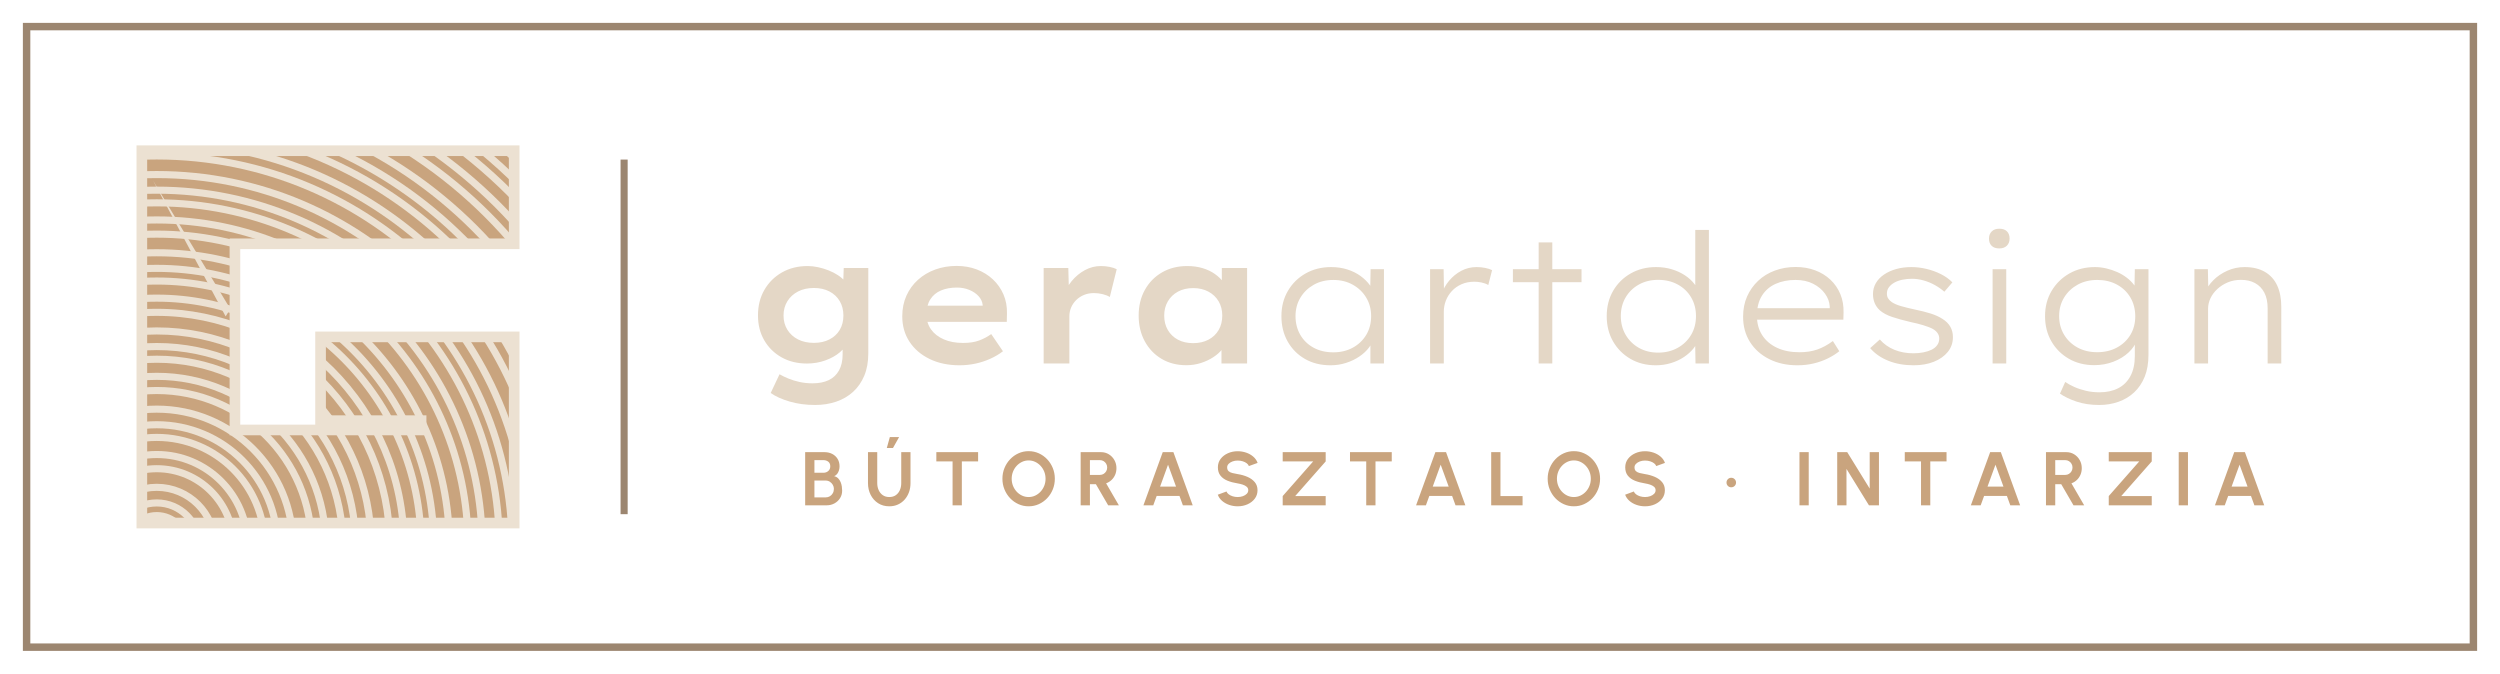
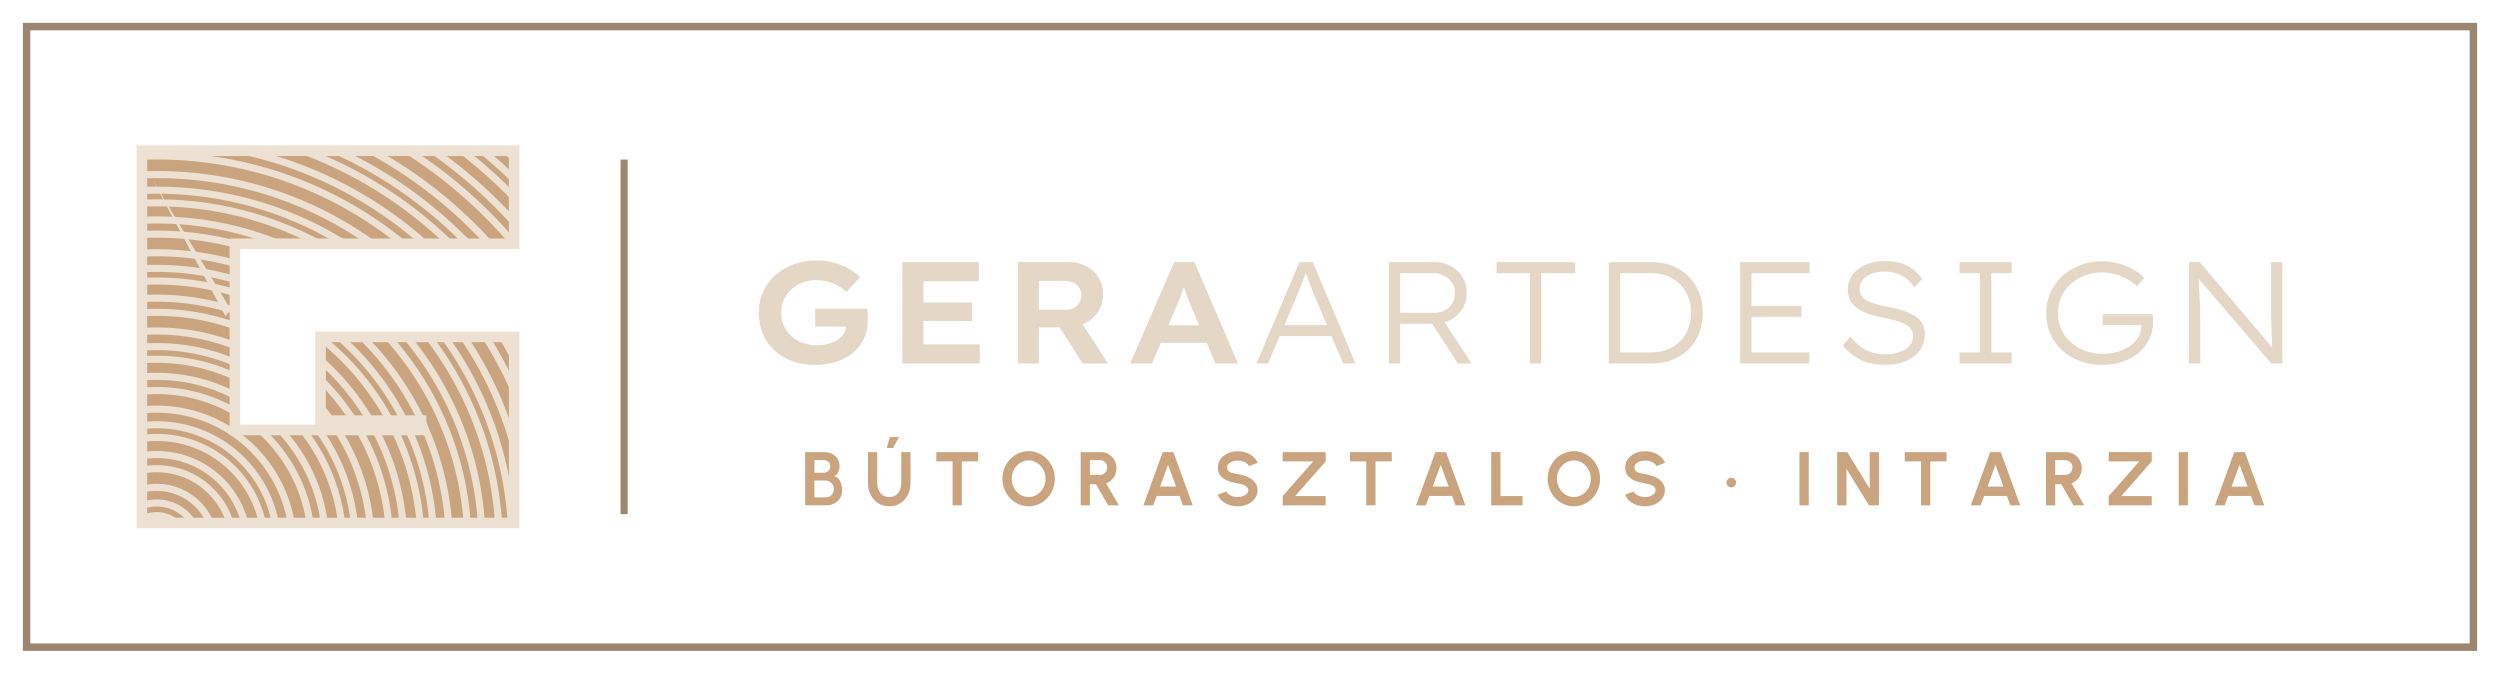
<svg xmlns="http://www.w3.org/2000/svg" viewBox="0 0 282 76" width="282" height="76">
  <rect x="3" y="3" width="276" height="70" fill="none" stroke="#9C8670" stroke-width="0.84" />
  <defs>
    <clipPath id="e11">
      <path d="M16 17H58V27.5H26.5V48.5H47.5V47.45H36.16V38H58V59H16Z" />
    </clipPath>
  </defs>
  <g clip-path="url(#e11)">
    <rect x="16" y="17" width="42" height="42" fill="#C9A47E" />
    <circle cx="17.68" cy="61.52" r="3.36" fill="none" stroke="#ECE1D2" stroke-width="0.8" />
    <circle cx="17.68" cy="61.52" r="4.79" fill="none" stroke="#ECE1D2" stroke-width="0.8" />
    <circle cx="17.68" cy="61.52" r="6.55" fill="none" stroke="#ECE1D2" stroke-width="0.8" />
    <circle cx="17.68" cy="61.52" r="8.65" fill="none" stroke="#ECE1D2" stroke-width="0.8" />
    <circle cx="17.68" cy="61.52" r="10.25" fill="none" stroke="#ECE1D2" stroke-width="0.8" />
    <circle cx="17.68" cy="61.52" r="12.18" fill="none" stroke="#ECE1D2" stroke-width="0.8" />
    <circle cx="17.68" cy="61.52" r="13.61" fill="none" stroke="#ECE1D2" stroke-width="0.8" />
    <circle cx="17.68" cy="61.52" r="15.37" fill="none" stroke="#ECE1D2" stroke-width="0.8" />
    <circle cx="17.68" cy="61.52" r="17.47" fill="none" stroke="#ECE1D2" stroke-width="0.8" />
    <circle cx="17.68" cy="61.52" r="19.07" fill="none" stroke="#ECE1D2" stroke-width="0.8" />
    <circle cx="17.68" cy="61.52" r="21" fill="none" stroke="#ECE1D2" stroke-width="0.8" />
    <circle cx="17.68" cy="61.52" r="22.43" fill="none" stroke="#ECE1D2" stroke-width="0.8" />
    <circle cx="17.68" cy="61.52" r="24.19" fill="none" stroke="#ECE1D2" stroke-width="0.8" />
    <circle cx="17.68" cy="61.52" r="26.29" fill="none" stroke="#ECE1D2" stroke-width="0.8" />
    <circle cx="17.68" cy="61.52" r="27.89" fill="none" stroke="#ECE1D2" stroke-width="0.8" />
    <circle cx="17.68" cy="61.52" r="29.82" fill="none" stroke="#ECE1D2" stroke-width="0.8" />
    <circle cx="17.68" cy="61.52" r="31.25" fill="none" stroke="#ECE1D2" stroke-width="0.8" />
    <circle cx="17.68" cy="61.52" r="33.01" fill="none" stroke="#ECE1D2" stroke-width="0.8" />
    <circle cx="17.68" cy="61.52" r="35.11" fill="none" stroke="#ECE1D2" stroke-width="0.8" />
    <circle cx="17.68" cy="61.52" r="36.71" fill="none" stroke="#ECE1D2" stroke-width="0.8" />
    <circle cx="17.68" cy="61.52" r="38.64" fill="none" stroke="#ECE1D2" stroke-width="0.8" />
    <circle cx="17.68" cy="61.52" r="40.07" fill="none" stroke="#ECE1D2" stroke-width="0.8" />
    <circle cx="17.68" cy="61.52" r="41.83" fill="none" stroke="#ECE1D2" stroke-width="0.8" />
    <circle cx="17.68" cy="61.52" r="43.93" fill="none" stroke="#ECE1D2" stroke-width="0.8" />
    <circle cx="17.68" cy="61.52" r="45.53" fill="none" stroke="#ECE1D2" stroke-width="0.8" />
    <circle cx="17.68" cy="61.52" r="47.46" fill="none" stroke="#ECE1D2" stroke-width="0.8" />
    <circle cx="17.68" cy="61.52" r="48.89" fill="none" stroke="#ECE1D2" stroke-width="0.8" />
    <circle cx="17.68" cy="61.52" r="50.65" fill="none" stroke="#ECE1D2" stroke-width="0.8" />
    <circle cx="17.68" cy="61.52" r="52.75" fill="none" stroke="#ECE1D2" stroke-width="0.8" />
    <circle cx="17.68" cy="61.52" r="54.35" fill="none" stroke="#ECE1D2" stroke-width="0.8" />
    <circle cx="17.68" cy="61.52" r="56.28" fill="none" stroke="#ECE1D2" stroke-width="0.8" />
    <circle cx="17.68" cy="61.52" r="57.71" fill="none" stroke="#ECE1D2" stroke-width="0.8" />
    <circle cx="17.68" cy="61.52" r="59.47" fill="none" stroke="#ECE1D2" stroke-width="0.8" />
    <circle cx="17.68" cy="61.52" r="61.57" fill="none" stroke="#ECE1D2" stroke-width="0.8" />
    <circle cx="17.68" cy="61.52" r="63.17" fill="none" stroke="#ECE1D2" stroke-width="0.8" />
    <circle cx="17.68" cy="61.52" r="65.1" fill="none" stroke="#ECE1D2" stroke-width="0.8" />
    <circle cx="17.68" cy="61.52" r="66.53" fill="none" stroke="#ECE1D2" stroke-width="0.8" />
    <circle cx="17.68" cy="61.52" r="68.29" fill="none" stroke="#ECE1D2" stroke-width="0.8" />
    <circle cx="17.68" cy="61.52" r="70.39" fill="none" stroke="#ECE1D2" stroke-width="0.8" />
    <path d="M17.26 20.36L25.98 34.85L25.45 35.69Z" fill="#ECE1D2" />
  </g>
  <path d="M16 17H58V27.5H26.5V48.5H47.5V47.45H36.16V38H58V59H16Z" fill="none" stroke="#ECE1D2" stroke-width="1.2" />
  <rect x="70" y="18" width=".8" height="40" fill="#9C8670" />
-   <path d="M91.944 45.682Q90.393 45.682 89.073 45.296Q87.753 44.91 86.933 44.329L87.931 42.216Q88.375 42.473 88.941 42.705Q89.508 42.937 90.193 43.088Q90.878 43.239 91.659 43.239Q92.736 43.239 93.487 42.876Q94.238 42.512 94.642 41.782Q95.047 41.051 95.047 39.99V38.426L95.54 38.545Q95.394 39.179 94.736 39.739Q94.079 40.3 93.099 40.653Q92.12 41.006 91.025 41.006Q89.407 41.006 88.167 40.311Q86.926 39.616 86.213 38.395Q85.5 37.175 85.5 35.574Q85.5 33.95 86.223 32.698Q86.946 31.446 88.21 30.727Q89.473 30.009 91.111 30.009Q91.66 30.009 92.273 30.139Q92.887 30.27 93.469 30.501Q94.051 30.731 94.532 31.049Q95.013 31.367 95.324 31.744Q95.636 32.12 95.685 32.526L95.086 32.697L95.173 30.233H97.943V39.864Q97.943 41.301 97.49 42.381Q97.036 43.461 96.231 44.197Q95.426 44.934 94.324 45.308Q93.221 45.682 91.944 45.682ZM91.81 38.676Q92.807 38.676 93.562 38.287Q94.317 37.898 94.727 37.206Q95.136 36.514 95.136 35.59Q95.136 34.666 94.72 33.964Q94.305 33.263 93.556 32.874Q92.807 32.484 91.81 32.484Q90.784 32.484 90.019 32.88Q89.254 33.275 88.818 33.977Q88.382 34.679 88.382 35.59Q88.382 36.502 88.818 37.2Q89.254 37.898 90.019 38.287Q90.784 38.676 91.81 38.676ZM108.24 41.204Q106.313 41.204 104.852 40.489Q103.392 39.775 102.583 38.534Q101.775 37.292 101.775 35.681Q101.775 34.394 102.244 33.355Q102.712 32.317 103.544 31.564Q104.377 30.811 105.496 30.403Q106.616 29.996 107.907 29.996Q109.13 29.996 110.174 30.391Q111.217 30.786 111.99 31.506Q112.763 32.225 113.189 33.208Q113.614 34.19 113.586 35.37L113.565 36.307H103.77L103.302 34.48H111.183L110.846 34.847V34.406Q110.788 33.845 110.375 33.399Q109.962 32.953 109.324 32.695Q108.686 32.437 107.938 32.437Q106.915 32.437 106.143 32.764Q105.372 33.092 104.941 33.765Q104.509 34.439 104.509 35.467Q104.509 36.436 105.02 37.156Q105.53 37.875 106.457 38.279Q107.384 38.684 108.628 38.684Q109.697 38.684 110.441 38.409Q111.184 38.135 111.811 37.684L113.133 39.622Q112.501 40.11 111.699 40.471Q110.897 40.831 110.023 41.018Q109.149 41.204 108.24 41.204ZM117.724 41.0V30.233H120.506L120.601 33.898L119.958 33.464Q120.23 32.505 120.877 31.718Q121.524 30.932 122.378 30.47Q123.232 30.009 124.171 30.009Q124.688 30.009 125.17 30.106Q125.653 30.204 125.965 30.367L125.185 33.501Q124.876 33.302 124.382 33.181Q123.889 33.059 123.395 33.059Q122.774 33.059 122.263 33.274Q121.752 33.489 121.385 33.857Q121.019 34.225 120.822 34.689Q120.625 35.154 120.625 35.673V41.0ZM133.816 41.196Q132.233 41.196 131.023 40.477Q129.814 39.758 129.127 38.492Q128.441 37.226 128.441 35.594Q128.441 33.962 129.14 32.702Q129.838 31.442 131.077 30.725Q132.315 30.009 133.924 30.009Q134.861 30.009 135.654 30.247Q136.447 30.486 137.038 30.906Q137.629 31.326 137.999 31.83Q138.37 32.334 138.474 32.885L137.822 32.859V30.233H140.672V41.0H137.783V38.245L138.397 38.312Q138.284 38.836 137.895 39.352Q137.506 39.867 136.88 40.278Q136.254 40.69 135.475 40.943Q134.696 41.196 133.816 41.196ZM134.591 38.707Q135.568 38.707 136.311 38.318Q137.053 37.929 137.463 37.227Q137.872 36.526 137.872 35.594Q137.872 34.694 137.463 33.995Q137.053 33.295 136.311 32.896Q135.568 32.497 134.591 32.497Q133.606 32.497 132.874 32.896Q132.141 33.295 131.732 33.995Q131.322 34.694 131.322 35.594Q131.322 36.526 131.732 37.227Q132.141 37.929 132.874 38.318Q133.606 38.707 134.591 38.707Z" fill="#E4D7C6" />
-   <path d="M150.086 41.204Q148.448 41.204 147.204 40.491Q145.96 39.779 145.252 38.527Q144.544 37.276 144.544 35.667Q144.544 34.059 145.278 32.809Q146.011 31.558 147.278 30.842Q148.546 30.126 150.154 30.126Q151.135 30.126 151.981 30.395Q152.826 30.664 153.47 31.133Q154.114 31.602 154.525 32.173Q154.935 32.745 155.021 33.37L154.551 33.215L154.604 30.364H156.111V41.0H154.582V38.24L154.985 38.008Q154.865 38.608 154.438 39.182Q154.011 39.756 153.341 40.211Q152.67 40.667 151.837 40.935Q151.003 41.204 150.086 41.204ZM150.405 39.743Q151.63 39.743 152.595 39.217Q153.56 38.691 154.112 37.772Q154.664 36.852 154.664 35.657Q154.664 34.502 154.117 33.584Q153.571 32.666 152.606 32.123Q151.64 31.579 150.405 31.579Q149.148 31.579 148.188 32.123Q147.228 32.666 146.681 33.584Q146.134 34.502 146.134 35.657Q146.134 36.838 146.669 37.763Q147.203 38.688 148.163 39.215Q149.123 39.743 150.405 39.743ZM161.312 41.0V30.364H162.84L162.892 33.411L162.6 33.218Q162.872 32.368 163.463 31.663Q164.053 30.959 164.843 30.543Q165.633 30.126 166.56 30.126Q167.069 30.126 167.541 30.223Q168.012 30.319 168.308 30.472L167.878 32.15Q167.538 31.949 167.109 31.863Q166.68 31.777 166.315 31.777Q165.5 31.777 164.861 32.061Q164.221 32.345 163.773 32.829Q163.325 33.312 163.093 33.913Q162.861 34.514 162.861 35.164V41.0ZM173.561 41.0V27.339H175.099V41.0ZM170.656 31.832V30.364H178.396V31.832ZM186.769 41.204Q185.159 41.204 183.913 40.479Q182.667 39.754 181.952 38.508Q181.238 37.261 181.238 35.663Q181.238 34.055 181.96 32.808Q182.683 31.561 183.945 30.844Q185.207 30.126 186.807 30.126Q187.753 30.126 188.579 30.375Q189.404 30.624 190.062 31.058Q190.72 31.492 191.152 32.062Q191.583 32.632 191.721 33.261L191.226 33.109V25.935H192.764V41.0H191.254L191.205 38.215L191.608 38.108Q191.485 38.727 191.049 39.277Q190.612 39.827 189.962 40.265Q189.312 40.703 188.492 40.953Q187.673 41.204 186.769 41.204ZM187.041 39.776Q188.273 39.776 189.238 39.24Q190.203 38.704 190.755 37.778Q191.307 36.852 191.307 35.653Q191.307 34.478 190.764 33.552Q190.221 32.626 189.256 32.097Q188.291 31.567 187.041 31.567Q185.816 31.567 184.865 32.097Q183.914 32.626 183.371 33.548Q182.828 34.471 182.828 35.653Q182.828 36.831 183.369 37.762Q183.91 38.693 184.862 39.235Q185.813 39.776 187.041 39.776ZM202.74 41.204Q200.957 41.204 199.567 40.506Q198.177 39.809 197.399 38.577Q196.621 37.345 196.621 35.726Q196.621 34.454 197.073 33.437Q197.526 32.42 198.324 31.67Q199.122 30.92 200.21 30.518Q201.298 30.116 202.549 30.116Q203.742 30.116 204.744 30.491Q205.746 30.866 206.473 31.552Q207.2 32.239 207.591 33.179Q207.982 34.119 207.952 35.259L207.931 36.057H197.864L197.638 34.767H206.772L206.4 35.042L206.393 34.553Q206.35 33.808 205.86 33.124Q205.37 32.44 204.521 32.008Q203.672 31.577 202.539 31.577Q201.286 31.577 200.301 32.014Q199.316 32.452 198.749 33.349Q198.182 34.247 198.182 35.625Q198.182 36.882 198.773 37.802Q199.364 38.721 200.44 39.227Q201.515 39.733 202.986 39.733Q204.091 39.733 204.969 39.432Q205.848 39.131 206.749 38.469L207.473 39.617Q206.943 40.048 206.207 40.415Q205.471 40.783 204.599 40.993Q203.726 41.204 202.74 41.204ZM215.851 41.204Q214.268 41.204 213.003 40.695Q211.738 40.186 210.956 39.27L212.044 38.292Q212.719 39.063 213.691 39.458Q214.662 39.852 215.836 39.852Q216.411 39.852 216.943 39.75Q217.474 39.647 217.876 39.453Q218.278 39.258 218.513 38.934Q218.748 38.609 218.748 38.19Q218.748 37.491 217.937 37.056Q217.533 36.868 216.935 36.682Q216.337 36.497 215.528 36.329Q214.316 36.047 213.441 35.753Q212.565 35.459 212.05 35.009Q211.66 34.651 211.467 34.194Q211.273 33.737 211.273 33.162Q211.273 32.501 211.594 31.941Q211.914 31.382 212.509 30.976Q213.104 30.571 213.888 30.348Q214.673 30.126 215.602 30.126Q216.437 30.126 217.304 30.332Q218.171 30.538 218.934 30.922Q219.698 31.305 220.228 31.851L219.323 32.906Q218.845 32.487 218.25 32.155Q217.656 31.824 216.989 31.635Q216.322 31.446 215.656 31.446Q215.117 31.446 214.597 31.552Q214.077 31.659 213.694 31.873Q213.311 32.087 213.077 32.393Q212.844 32.699 212.844 33.101Q212.833 33.426 212.982 33.66Q213.13 33.895 213.4 34.083Q213.788 34.341 214.429 34.528Q215.07 34.715 215.99 34.913Q217 35.119 217.784 35.367Q218.568 35.615 219.111 35.972Q219.698 36.336 219.993 36.849Q220.289 37.363 220.289 38.029Q220.289 38.984 219.711 39.697Q219.133 40.41 218.136 40.807Q217.138 41.204 215.851 41.204ZM224.765 41.0V30.364H226.304V41.0ZM225.52 28.023Q224.963 28.023 224.66 27.73Q224.357 27.437 224.357 26.911Q224.357 26.415 224.665 26.107Q224.973 25.798 225.52 25.798Q226.076 25.798 226.379 26.091Q226.682 26.385 226.682 26.911Q226.682 27.406 226.374 27.715Q226.066 28.023 225.52 28.023ZM236.796 45.682Q235.372 45.682 234.239 45.302Q233.106 44.921 232.363 44.4L232.958 43.085Q233.393 43.385 233.979 43.647Q234.566 43.909 235.288 44.08Q236.009 44.252 236.828 44.252Q238.035 44.252 238.926 43.797Q239.818 43.343 240.313 42.421Q240.809 41.499 240.809 40.134V38.35L241.071 38.289Q240.815 39.09 240.113 39.749Q239.411 40.408 238.398 40.799Q237.384 41.189 236.228 41.189Q234.621 41.189 233.372 40.472Q232.122 39.754 231.401 38.508Q230.681 37.261 230.681 35.663Q230.681 34.062 231.42 32.815Q232.16 31.568 233.429 30.847Q234.699 30.126 236.312 30.126Q236.932 30.126 237.576 30.274Q238.22 30.422 238.809 30.682Q239.397 30.941 239.885 31.313Q240.374 31.684 240.716 32.135Q241.058 32.585 241.186 33.081L240.756 33.023L240.809 30.364H242.347V40.023Q242.347 41.449 241.919 42.501Q241.49 43.553 240.735 44.258Q239.981 44.964 238.963 45.323Q237.944 45.682 236.796 45.682ZM236.569 39.729Q237.822 39.729 238.794 39.203Q239.765 38.677 240.312 37.766Q240.858 36.855 240.858 35.667Q240.851 34.468 240.302 33.545Q239.752 32.622 238.785 32.099Q237.818 31.577 236.576 31.577Q235.329 31.577 234.363 32.108Q233.397 32.639 232.834 33.558Q232.271 34.477 232.271 35.653Q232.271 36.824 232.825 37.749Q233.379 38.673 234.345 39.201Q235.311 39.729 236.569 39.729ZM247.531 41.0V30.364H249.049L249.101 32.91L248.741 32.975Q249.021 32.256 249.669 31.605Q250.317 30.953 251.235 30.54Q252.154 30.126 253.189 30.126Q254.541 30.126 255.472 30.664Q256.403 31.202 256.866 32.203Q257.329 33.204 257.329 34.619V41.0H255.79V34.784Q255.79 33.731 255.421 33.018Q255.052 32.306 254.374 31.934Q253.697 31.562 252.771 31.569Q251.964 31.569 251.293 31.852Q250.622 32.135 250.117 32.601Q249.611 33.068 249.34 33.644Q249.07 34.22 249.07 34.83V41.0H248.305Q248.108 41.0 247.918 41.0Q247.729 41.0 247.531 41.0Z" fill="#E4D7C6" />
+   <path d="M91.926 41.163Q90.546 41.163 89.388 40.75Q88.231 40.337 87.378 39.561Q86.525 38.785 86.054 37.689Q85.583 36.593 85.583 35.251Q85.583 33.994 86.065 32.922Q86.547 31.851 87.436 31.056Q88.326 30.26 89.521 29.819Q90.716 29.378 92.132 29.378Q93.195 29.378 94.123 29.639Q95.05 29.901 95.787 30.332Q96.523 30.764 96.996 31.284L95.484 32.909Q95.025 32.515 94.499 32.226Q93.973 31.936 93.376 31.765Q92.779 31.595 92.112 31.595Q91.263 31.595 90.537 31.871Q89.81 32.146 89.269 32.638Q88.727 33.13 88.426 33.797Q88.124 34.464 88.124 35.251Q88.124 36.116 88.439 36.801Q88.754 37.486 89.311 37.963Q89.869 38.441 90.594 38.693Q91.318 38.946 92.144 38.946Q92.829 38.946 93.435 38.777Q94.04 38.609 94.498 38.307Q94.956 38.005 95.2 37.584Q95.445 37.163 95.441 36.685V36.35L95.769 36.843H91.946V34.826H97.815Q97.841 35.038 97.86 35.286Q97.88 35.533 97.888 35.751Q97.896 35.969 97.896 36.083Q97.896 37.263 97.449 38.205Q97.001 39.148 96.206 39.801Q95.411 40.455 94.323 40.809Q93.234 41.163 91.926 41.163ZM101.773 41.0V29.565H110.413V31.715H104.166V38.85H110.527V41.0ZM102.982 36.207V34.127H109.629V36.207ZM114.825 41.0V29.565H120.514Q121.656 29.565 122.547 30.032Q123.437 30.5 123.937 31.32Q124.436 32.14 124.436 33.197Q124.436 34.243 123.909 35.089Q123.382 35.934 122.479 36.431Q121.577 36.927 120.472 36.927H117.187V41.0ZM122.126 41.0 118.827 35.838 121.371 35.43 124.998 41.01ZM117.187 34.936H120.295Q120.783 34.936 121.159 34.724Q121.535 34.512 121.753 34.139Q121.971 33.767 121.971 33.289Q121.971 32.813 121.733 32.452Q121.495 32.091 121.073 31.887Q120.651 31.683 120.1 31.683H117.187ZM127.494 41.0 132.441 29.565H134.734L139.649 41.0H137.109L134.31 34.451Q134.19 34.154 134.051 33.782Q133.913 33.411 133.771 33.018Q133.63 32.624 133.502 32.25Q133.374 31.875 133.286 31.576L133.797 31.566Q133.696 31.931 133.57 32.304Q133.443 32.677 133.304 33.047Q133.165 33.418 133.018 33.776Q132.871 34.134 132.731 34.491L129.942 41.0ZM129.761 38.668 130.593 36.696H136.453L137.094 38.668Z" fill="#E4D7C6" />
+   <path d="M141.725 41.0 146.579 29.565H148.089L152.902 41.0H151.5L148.202 33.19Q148.05 32.803 147.911 32.433Q147.772 32.063 147.634 31.709Q147.496 31.356 147.366 30.998Q147.236 30.64 147.113 30.285L147.463 30.277Q147.321 30.717 147.188 31.083Q147.054 31.45 146.916 31.792Q146.778 32.134 146.634 32.49Q146.49 32.846 146.325 33.273L143.037 41.0ZM143.761 37.91 144.269 36.668H150.296L150.708 37.91ZM156.664 41.0V29.565H161.862Q162.875 29.565 163.691 30.026Q164.508 30.487 164.981 31.279Q165.454 32.07 165.454 33.058Q165.454 34.047 164.969 34.83Q164.484 35.613 163.653 36.069Q162.822 36.525 161.799 36.525H157.938V41.0ZM164.445 41.0 161.179 35.965 162.442 35.559 166.001 41.008ZM157.938 35.283H161.814Q162.489 35.283 163.009 34.994Q163.529 34.706 163.823 34.204Q164.117 33.702 164.117 33.067Q164.117 32.426 163.793 31.913Q163.47 31.399 162.904 31.103Q162.338 30.808 161.613 30.808H157.938ZM172.563 41.0V30.808H168.828V29.565H177.679V30.808H173.838V41.0ZM181.477 41.0V29.565H186.316Q187.612 29.565 188.67 29.993Q189.727 30.42 190.491 31.194Q191.255 31.968 191.668 33.009Q192.082 34.049 192.082 35.283Q192.082 36.524 191.668 37.573Q191.255 38.621 190.495 39.383Q189.735 40.145 188.674 40.573Q187.612 41.0 186.316 41.0ZM182.752 39.988 182.61 39.757H186.234Q187.264 39.757 188.1 39.427Q188.936 39.096 189.517 38.498Q190.098 37.899 190.422 37.09Q190.745 36.28 190.745 35.283Q190.745 34.302 190.422 33.488Q190.098 32.674 189.513 32.071Q188.928 31.469 188.096 31.138Q187.264 30.808 186.234 30.808H182.561L182.752 30.61ZM196.294 41.0V29.565H204.125V30.808H197.568V39.757H204.092V41.0ZM196.926 35.74V34.497H203.21V35.74ZM212.592 41.163Q211.601 41.163 210.742 40.918Q209.882 40.673 209.164 40.183Q208.445 39.694 207.874 38.976L208.729 37.96Q209.585 39.048 210.544 39.512Q211.502 39.976 212.653 39.976Q213.522 39.976 214.242 39.725Q214.961 39.474 215.38 39.004Q215.799 38.534 215.794 37.91Q215.794 37.482 215.598 37.182Q215.403 36.881 215.067 36.67Q214.731 36.46 214.294 36.306Q213.858 36.152 213.381 36.04Q212.905 35.928 212.412 35.835Q211.521 35.657 210.785 35.414Q210.049 35.17 209.519 34.796Q208.989 34.422 208.709 33.899Q208.429 33.376 208.429 32.621Q208.429 31.911 208.747 31.326Q209.065 30.741 209.64 30.321Q210.215 29.901 210.978 29.672Q211.74 29.444 212.629 29.444Q213.614 29.444 214.393 29.685Q215.172 29.927 215.781 30.377Q216.39 30.828 216.831 31.47L215.952 32.398Q215.554 31.829 215.044 31.432Q214.534 31.035 213.924 30.833Q213.315 30.631 212.605 30.631Q211.788 30.631 211.147 30.874Q210.506 31.116 210.13 31.548Q209.754 31.979 209.754 32.562Q209.754 33.02 209.969 33.349Q210.184 33.679 210.592 33.91Q211 34.142 211.606 34.308Q212.211 34.475 212.962 34.612Q213.814 34.769 214.569 35.001Q215.325 35.233 215.901 35.578Q216.476 35.924 216.798 36.449Q217.119 36.975 217.119 37.739Q217.119 38.746 216.556 39.525Q215.993 40.304 214.978 40.734Q213.963 41.163 212.592 41.163ZM221.038 41.0V39.757H223.342V30.808H221.038V29.565H226.919V30.808H224.616V39.757H226.919V41.0ZM237.156 41.163Q235.825 41.163 234.672 40.744Q233.518 40.324 232.651 39.55Q231.783 38.775 231.296 37.692Q230.809 36.608 230.809 35.302Q230.809 34.057 231.286 32.994Q231.764 31.931 232.625 31.14Q233.487 30.349 234.644 29.912Q235.801 29.475 237.143 29.475Q238.122 29.475 239.032 29.733Q239.943 29.99 240.681 30.418Q241.419 30.846 241.857 31.377L241.041 32.281Q240.552 31.815 239.918 31.474Q239.285 31.133 238.575 30.93Q237.864 30.726 237.16 30.726Q236.101 30.726 235.185 31.07Q234.27 31.414 233.585 32.029Q232.899 32.644 232.522 33.48Q232.145 34.316 232.145 35.302Q232.145 36.342 232.534 37.187Q232.923 38.033 233.627 38.643Q234.33 39.254 235.25 39.583Q236.169 39.913 237.234 39.913Q238.117 39.913 238.904 39.674Q239.691 39.435 240.282 39.008Q240.874 38.58 241.199 38.015Q241.524 37.449 241.514 36.814V36.311L241.796 36.685H237.198V35.429H242.808Q242.832 35.574 242.844 35.732Q242.856 35.89 242.864 36.042Q242.872 36.194 242.872 36.314Q242.872 37.382 242.433 38.272Q241.993 39.162 241.22 39.807Q240.447 40.452 239.412 40.808Q238.376 41.163 237.156 41.163ZM246.918 41.0V29.565H248.131L256.556 39.495L256.371 39.791Q256.315 39.482 256.29 38.912Q256.265 38.343 256.238 37.644Q256.211 36.945 256.198 36.221Q256.185 35.497 256.178 34.854Q256.171 34.212 256.171 33.77V29.565H257.445V41.0H256.194L247.827 31.231L247.967 30.884Q247.988 31.359 248.019 31.918Q248.049 32.477 248.086 33.055Q248.122 33.633 248.144 34.168Q248.165 34.704 248.179 35.133Q248.192 35.563 248.192 35.799V41.0Z" fill="#E4D7C6" />
  <path d="M90.822 57.0V51.003H93.007Q93.48 51.003 93.865 51.197Q94.249 51.392 94.475 51.753Q94.701 52.114 94.701 52.61Q94.701 52.828 94.636 53.05Q94.57 53.272 94.437 53.45Q94.304 53.627 94.094 53.712Q94.374 53.781 94.55 53.963Q94.726 54.144 94.824 54.385Q94.921 54.625 94.958 54.876Q94.995 55.128 94.995 55.344Q94.995 55.816 94.759 56.19Q94.524 56.565 94.127 56.782Q93.731 57.0 93.251 57.0ZM91.867 56.105H93.145Q93.399 56.105 93.607 55.98Q93.814 55.855 93.939 55.636Q94.063 55.418 94.063 55.14Q94.063 54.901 93.939 54.687Q93.814 54.473 93.607 54.34Q93.399 54.207 93.145 54.207H91.867ZM91.867 53.327H92.889Q93.204 53.327 93.43 53.129Q93.655 52.931 93.655 52.603Q93.655 52.256 93.43 52.079Q93.204 51.903 92.889 51.903H91.867ZM100.309 57.111Q99.589 57.111 99.049 56.76Q98.508 56.409 98.208 55.816Q97.908 55.222 97.908 54.498V51.003H98.953V54.498Q98.953 54.927 99.113 55.284Q99.272 55.64 99.576 55.853Q99.879 56.066 100.309 56.066Q100.747 56.066 101.048 55.854Q101.349 55.642 101.504 55.285Q101.66 54.928 101.66 54.498V51.003H102.705V54.498Q102.705 55.042 102.535 55.516Q102.364 55.989 102.047 56.349Q101.729 56.709 101.289 56.91Q100.849 57.111 100.309 57.111ZM100.033 50.531 100.375 49.298H101.421L100.73 50.531ZM110.33 51.003V52.048H108.496V57.0H107.451V52.048H105.619V51.003ZM116.029 57.111Q115.42 57.111 114.885 56.869Q114.349 56.627 113.942 56.199Q113.535 55.771 113.304 55.207Q113.073 54.644 113.073 54.001Q113.073 53.359 113.304 52.795Q113.535 52.232 113.942 51.804Q114.349 51.375 114.885 51.133Q115.42 50.891 116.029 50.891Q116.641 50.891 117.177 51.133Q117.712 51.375 118.119 51.804Q118.526 52.232 118.755 52.795Q118.985 53.359 118.985 54.001Q118.985 54.644 118.755 55.207Q118.526 55.771 118.119 56.199Q117.712 56.627 117.177 56.869Q116.641 57.111 116.029 57.111ZM116.029 56.066Q116.424 56.066 116.769 55.903Q117.115 55.74 117.378 55.456Q117.642 55.171 117.791 54.798Q117.939 54.425 117.939 54.001Q117.939 53.576 117.79 53.202Q117.64 52.828 117.377 52.545Q117.113 52.261 116.768 52.099Q116.422 51.936 116.029 51.936Q115.633 51.936 115.288 52.099Q114.943 52.262 114.679 52.547Q114.415 52.831 114.267 53.204Q114.118 53.578 114.118 54.001Q114.118 54.428 114.267 54.801Q114.417 55.174 114.68 55.459Q114.944 55.743 115.29 55.905Q115.635 56.066 116.029 56.066ZM121.898 57.0V51.003H124.197Q124.685 51.003 125.079 51.246Q125.473 51.489 125.704 51.899Q125.935 52.309 125.935 52.808Q125.935 53.213 125.789 53.554Q125.642 53.896 125.379 54.144Q125.116 54.392 124.771 54.52L126.208 57.0H125.002L123.616 54.614H122.943V57.0ZM122.943 53.569H124.079Q124.301 53.569 124.485 53.457Q124.669 53.345 124.78 53.157Q124.89 52.968 124.89 52.736Q124.89 52.503 124.78 52.315Q124.669 52.126 124.485 52.015Q124.301 51.903 124.079 51.903H122.943ZM131.157 51.003H132.359L134.538 57.0H133.429L133.043 55.938H130.474L130.088 57.0H128.979ZM130.857 54.892H132.659L131.755 52.419ZM139.611 57.111Q139.115 57.111 138.657 56.954Q138.2 56.798 137.858 56.504Q137.515 56.21 137.367 55.802L138.348 55.439Q138.409 55.613 138.593 55.755Q138.777 55.897 139.042 55.981Q139.307 56.066 139.611 56.066Q139.922 56.066 140.194 55.969Q140.466 55.873 140.635 55.7Q140.803 55.528 140.803 55.297Q140.803 55.061 140.628 54.908Q140.452 54.755 140.178 54.665Q139.904 54.575 139.611 54.528Q138.974 54.43 138.468 54.225Q137.962 54.019 137.67 53.654Q137.377 53.288 137.377 52.714Q137.377 52.167 137.688 51.76Q137.999 51.352 138.509 51.125Q139.019 50.899 139.611 50.899Q140.103 50.899 140.561 51.054Q141.019 51.209 141.364 51.505Q141.709 51.8 141.859 52.216L140.874 52.572Q140.813 52.397 140.63 52.257Q140.446 52.116 140.181 52.034Q139.917 51.951 139.611 51.951Q139.307 51.947 139.036 52.046Q138.765 52.144 138.594 52.317Q138.423 52.489 138.423 52.714Q138.423 52.999 138.583 53.145Q138.743 53.292 139.012 53.358Q139.281 53.425 139.611 53.479Q140.213 53.572 140.723 53.795Q141.232 54.018 141.54 54.389Q141.848 54.76 141.848 55.297Q141.848 55.841 141.539 56.25Q141.229 56.658 140.721 56.885Q140.212 57.111 139.611 57.111ZM144.688 57.0V55.955L148.126 52.048H144.688V51.003H149.537V52.048L146.099 55.955H149.537V57.0ZM156.99 51.003V52.048H155.156V57.0H154.111V52.048H152.279V51.003ZM161.911 51.003H163.113L165.292 57.0H164.183L163.797 55.938H161.228L160.842 57.0H159.733ZM161.611 54.892H163.413L162.509 52.419ZM168.207 57.0V51.003H169.252V55.955H171.747V57.0ZM177.533 57.111Q176.924 57.111 176.389 56.869Q175.853 56.627 175.446 56.199Q175.039 55.771 174.808 55.207Q174.577 54.644 174.577 54.001Q174.577 53.359 174.808 52.795Q175.039 52.232 175.446 51.804Q175.853 51.375 176.389 51.133Q176.924 50.891 177.533 50.891Q178.145 50.891 178.681 51.133Q179.216 51.375 179.623 51.804Q180.03 52.232 180.259 52.795Q180.489 53.359 180.489 54.001Q180.489 54.644 180.259 55.207Q180.03 55.771 179.623 56.199Q179.216 56.627 178.681 56.869Q178.145 57.111 177.533 57.111ZM177.533 56.066Q177.928 56.066 178.273 55.903Q178.619 55.74 178.882 55.456Q179.146 55.171 179.295 54.798Q179.443 54.425 179.443 54.001Q179.443 53.576 179.294 53.202Q179.144 52.828 178.881 52.545Q178.617 52.261 178.272 52.099Q177.926 51.936 177.533 51.936Q177.137 51.936 176.792 52.099Q176.446 52.262 176.183 52.547Q175.919 52.831 175.771 53.204Q175.622 53.578 175.622 54.001Q175.622 54.428 175.771 54.801Q175.921 55.174 176.184 55.459Q176.448 55.743 176.793 55.905Q177.139 56.066 177.533 56.066ZM185.56 57.111Q185.064 57.111 184.607 56.954Q184.149 56.798 183.807 56.504Q183.464 56.21 183.316 55.802L184.298 55.439Q184.358 55.613 184.542 55.755Q184.726 55.897 184.991 55.981Q185.257 56.066 185.56 56.066Q185.871 56.066 186.144 55.969Q186.416 55.873 186.584 55.7Q186.752 55.528 186.752 55.297Q186.752 55.061 186.577 54.908Q186.401 54.755 186.127 54.665Q185.853 54.575 185.56 54.528Q184.923 54.43 184.417 54.225Q183.911 54.019 183.619 53.654Q183.326 53.288 183.326 52.714Q183.326 52.167 183.637 51.76Q183.948 51.352 184.458 51.125Q184.968 50.899 185.56 50.899Q186.052 50.899 186.511 51.054Q186.969 51.209 187.313 51.505Q187.658 51.8 187.808 52.216L186.823 52.572Q186.763 52.397 186.579 52.257Q186.395 52.116 186.13 52.034Q185.866 51.951 185.56 51.951Q185.257 51.947 184.985 52.046Q184.714 52.144 184.543 52.317Q184.372 52.489 184.372 52.714Q184.372 52.999 184.532 53.145Q184.692 53.292 184.961 53.358Q185.231 53.425 185.56 53.479Q186.162 53.572 186.672 53.795Q187.181 54.018 187.489 54.389Q187.798 54.76 187.798 55.297Q187.798 55.841 187.488 56.25Q187.178 56.658 186.67 56.885Q186.161 57.111 185.56 57.111ZM195.286 54.967Q195.061 54.967 194.905 54.811Q194.75 54.655 194.75 54.428Q194.75 54.208 194.905 54.05Q195.061 53.892 195.286 53.892Q195.509 53.892 195.667 54.05Q195.825 54.208 195.825 54.428Q195.825 54.655 195.667 54.811Q195.509 54.967 195.286 54.967ZM202.979 57.0V51.003H204.024V57.0ZM207.237 57.0V51.003H208.367L210.901 55.111V51.003H211.946V57.0H210.818L208.283 52.891V57.0ZM219.569 51.003V52.048H217.736V57.0H216.69V52.048H214.858V51.003ZM224.49 51.003H225.692L227.871 57.0H226.762L226.376 55.938H223.807L223.421 57.0H222.312ZM224.19 54.892H225.992L225.088 52.419ZM230.786 57.0V51.003H233.085Q233.573 51.003 233.967 51.246Q234.361 51.489 234.592 51.899Q234.824 52.309 234.824 52.808Q234.824 53.213 234.677 53.554Q234.531 53.896 234.267 54.144Q234.004 54.392 233.659 54.52L235.096 57.0H233.89L232.505 54.614H231.831V57.0ZM231.831 53.569H232.967Q233.189 53.569 233.373 53.457Q233.558 53.345 233.668 53.157Q233.778 52.968 233.778 52.736Q233.778 52.503 233.668 52.315Q233.558 52.126 233.373 52.015Q233.189 51.903 232.967 51.903H231.831ZM237.867 57.0V55.955L241.306 52.048H237.867V51.003H242.717V52.048L239.278 55.955H242.717V57.0ZM245.758 57.0V51.003H246.803V57.0ZM252.023 51.003H253.225L255.404 57.0H254.295L253.909 55.938H251.34L250.954 57.0H249.845ZM251.723 54.892H253.525L252.621 52.419Z" fill="#C9A47E" />
</svg>
